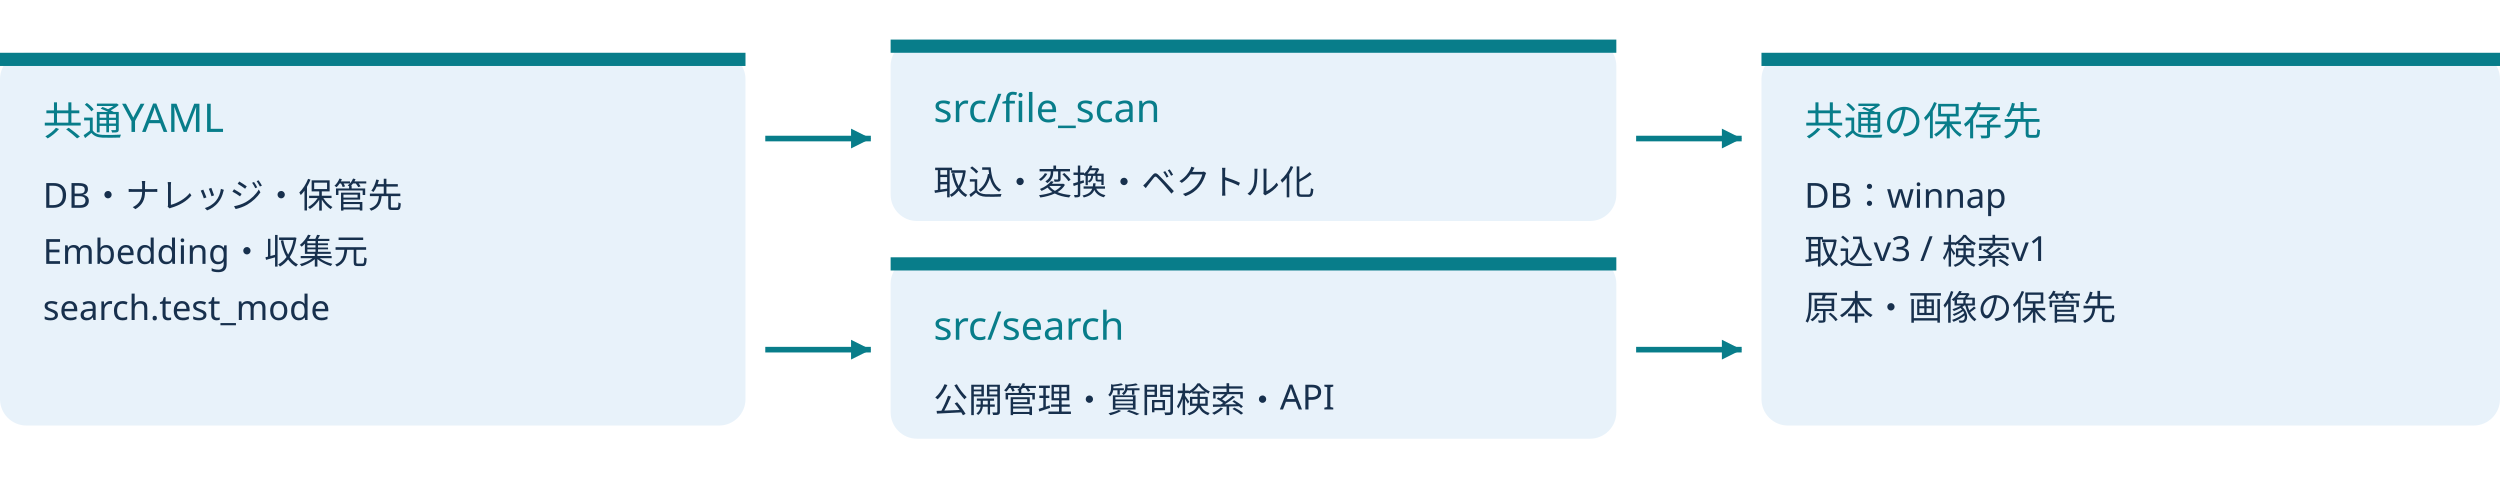
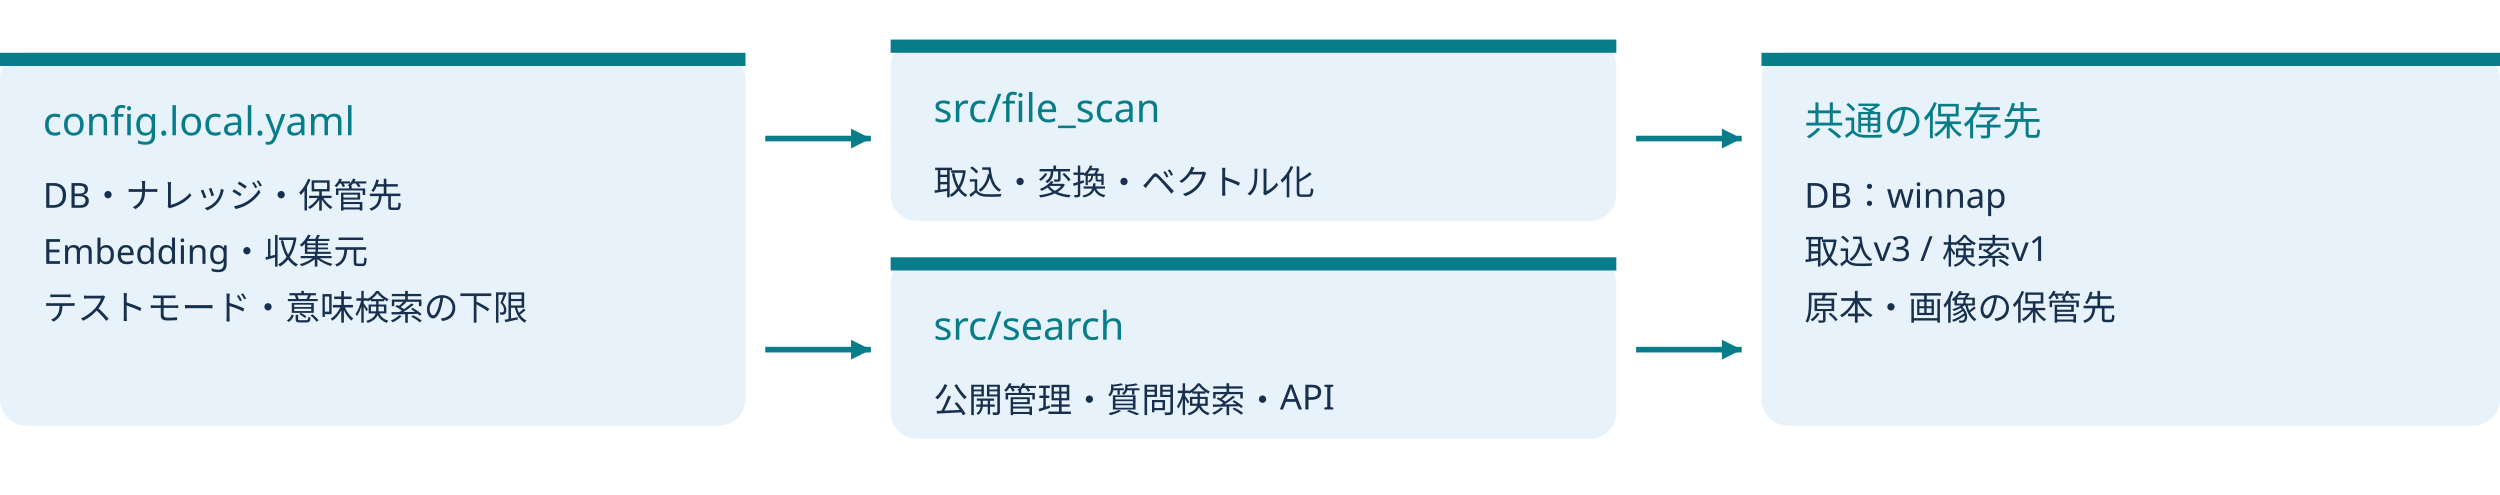
<svg xmlns="http://www.w3.org/2000/svg" width="757.89" height="150" preserveAspectRatio="xMinYMin meet" viewBox="0 0 757 150" version="1.0" fill-rule="evenodd">
  <clipPath id="clip">
    <rect x="0" y="0" width="757.89" height="150" />
  </clipPath>
  <g id="group" transform="scale(1,-1) translate(0,-150)" style="clip-path: url(#clip)">
    <g transform="">
      <rect x="0" y="21" width="226" height="113" rx="8" ry="8" style="stroke: none; stroke-linecap: butt; stroke-width: 1; fill: rgb(91%,95%,98%); fill-rule: evenodd;" />
      <rect x="0" y="130" width="226" height="4" style="stroke: none; stroke-linecap: butt; stroke-width: 1; fill: rgb(3%,49%,54%); fill-rule: evenodd;" />
-       <text x="13" y="109" style="font-family: 'Arial Unicode MS', 'Hiragino Kaku Gothic ProN', sans-serif; font-size: 12px;fill: rgb(3%,49%,54%); stroke:none;" transform="translate(0,218) scale(1,-1)">共通YAML</text>
+       <text x="13" y="109" style="font-family: 'Arial Unicode MS', 'Hiragino Kaku Gothic ProN', sans-serif; font-size: 12px;fill: rgb(3%,49%,54%); stroke:none;" transform="translate(0,218) scale(1,-1)">config.local.yaml</text>
      <text x="13" y="87" style="font-family: 'Arial Unicode MS', 'Hiragino Kaku Gothic ProN', sans-serif; font-size: 10.5px;fill: rgb(9%,19%,30%); stroke:none;" transform="translate(0,174) scale(1,-1)">DB・ナレッジ・保管先</text>
      <text x="13" y="70" style="font-family: 'Arial Unicode MS', 'Hiragino Kaku Gothic ProN', sans-serif; font-size: 10.5px;fill: rgb(9%,19%,30%); stroke:none;" transform="translate(0,140) scale(1,-1)">Embedding・収集元</text>
-       <text x="13" y="53" style="font-family: 'Arial Unicode MS', 'Hiragino Kaku Gothic ProN', sans-serif; font-size: 10.5px;fill: rgb(9%,19%,30%); stroke:none;" transform="translate(0,106) scale(1,-1)">search.test_mode</text>
+       <text x="13" y="53" style="font-family: 'Arial Unicode MS', 'Hiragino Kaku Gothic ProN', sans-serif; font-size: 10.5px;fill: rgb(9%,19%,30%); stroke:none;" transform="translate(0,106) scale(1,-1)">テストモード・意味検索の下限</text>
      <rect x="270" y="83" width="220" height="55" rx="8" ry="8" style="stroke: none; stroke-linecap: butt; stroke-width: 1; fill: rgb(91%,95%,98%); fill-rule: evenodd;" />
      <rect x="270" y="134" width="220" height="4" style="stroke: none; stroke-linecap: butt; stroke-width: 1; fill: rgb(3%,49%,54%); fill-rule: evenodd;" />
      <text x="283" y="113" style="font-family: 'Arial Unicode MS', 'Hiragino Kaku Gothic ProN', sans-serif; font-size: 12px;fill: rgb(3%,49%,54%); stroke:none;" transform="translate(0,226) scale(1,-1)">src/file_scan</text>
      <text x="283" y="91" style="font-family: 'Arial Unicode MS', 'Hiragino Kaku Gothic ProN', sans-serif; font-size: 10.5px;fill: rgb(9%,19%,30%); stroke:none;" transform="translate(0,182) scale(1,-1)">取込・変換・ベクトル化</text>
      <rect x="270" y="17" width="220" height="55" rx="8" ry="8" style="stroke: none; stroke-linecap: butt; stroke-width: 1; fill: rgb(91%,95%,98%); fill-rule: evenodd;" />
      <rect x="270" y="68" width="220" height="4" style="stroke: none; stroke-linecap: butt; stroke-width: 1; fill: rgb(3%,49%,54%); fill-rule: evenodd;" />
      <text x="283" y="47" style="font-family: 'Arial Unicode MS', 'Hiragino Kaku Gothic ProN', sans-serif; font-size: 12px;fill: rgb(3%,49%,54%); stroke:none;" transform="translate(0,94) scale(1,-1)">src/search</text>
      <text x="283" y="25" style="font-family: 'Arial Unicode MS', 'Hiragino Kaku Gothic ProN', sans-serif; font-size: 10.5px;fill: rgb(9%,19%,30%); stroke:none;" transform="translate(0,50) scale(1,-1)">公開管理・質問検索・API</text>
      <rect x="534" y="21" width="223.89" height="113" rx="8" ry="8" style="stroke: none; stroke-linecap: butt; stroke-width: 1; fill: rgb(91%,95%,98%); fill-rule: evenodd;" />
      <rect x="534" y="130" width="223.89" height="4" style="stroke: none; stroke-linecap: butt; stroke-width: 1; fill: rgb(3%,49%,54%); fill-rule: evenodd;" />
      <text x="547" y="109" style="font-family: 'Arial Unicode MS', 'Hiragino Kaku Gothic ProN', sans-serif; font-size: 12px;fill: rgb(3%,49%,54%); stroke:none;" transform="translate(0,218) scale(1,-1)">共通の保存先</text>
      <text x="547" y="87" style="font-family: 'Arial Unicode MS', 'Hiragino Kaku Gothic ProN', sans-serif; font-size: 10.5px;fill: rgb(9%,19%,30%); stroke:none;" transform="translate(0,174) scale(1,-1)">DB：winnap</text>
      <text x="547" y="70" style="font-family: 'Arial Unicode MS', 'Hiragino Kaku Gothic ProN', sans-serif; font-size: 10.5px;fill: rgb(9%,19%,30%); stroke:none;" transform="translate(0,140) scale(1,-1)">取込v3 / 検索v1</text>
      <text x="547" y="53" style="font-family: 'Arial Unicode MS', 'Hiragino Kaku Gothic ProN', sans-serif; font-size: 10.5px;fill: rgb(9%,19%,30%); stroke:none;" transform="translate(0,106) scale(1,-1)">原本・画像の保管先</text>
      <path d="M 232,108 L 264,108 Z" style="stroke: rgb(3%,49%,54%); stroke-linecap: butt; stroke-width: 1.7;" />
      <polygon points="264 108, 258 111, 258 105" style="stroke: none; stroke-linecap: butt; stroke-width: 1; fill: rgb(3%,49%,54%); fill-rule: evenodd;" />
      <path d="M 232,44 L 264,44 Z" style="stroke: rgb(3%,49%,54%); stroke-linecap: butt; stroke-width: 1.7;" />
      <polygon points="264 44, 258 47, 258 41" style="stroke: none; stroke-linecap: butt; stroke-width: 1; fill: rgb(3%,49%,54%); fill-rule: evenodd;" />
      <path d="M 496,108 L 528,108 Z" style="stroke: rgb(3%,49%,54%); stroke-linecap: butt; stroke-width: 1.7;" />
      <polygon points="528 108, 522 111, 522 105" style="stroke: none; stroke-linecap: butt; stroke-width: 1; fill: rgb(3%,49%,54%); fill-rule: evenodd;" />
      <path d="M 496,44 L 528,44 Z" style="stroke: rgb(3%,49%,54%); stroke-linecap: butt; stroke-width: 1.7;" />
      <polygon points="528 44, 522 47, 522 41" style="stroke: none; stroke-linecap: butt; stroke-width: 1; fill: rgb(3%,49%,54%); fill-rule: evenodd;" />
    </g>
  </g>
</svg>
